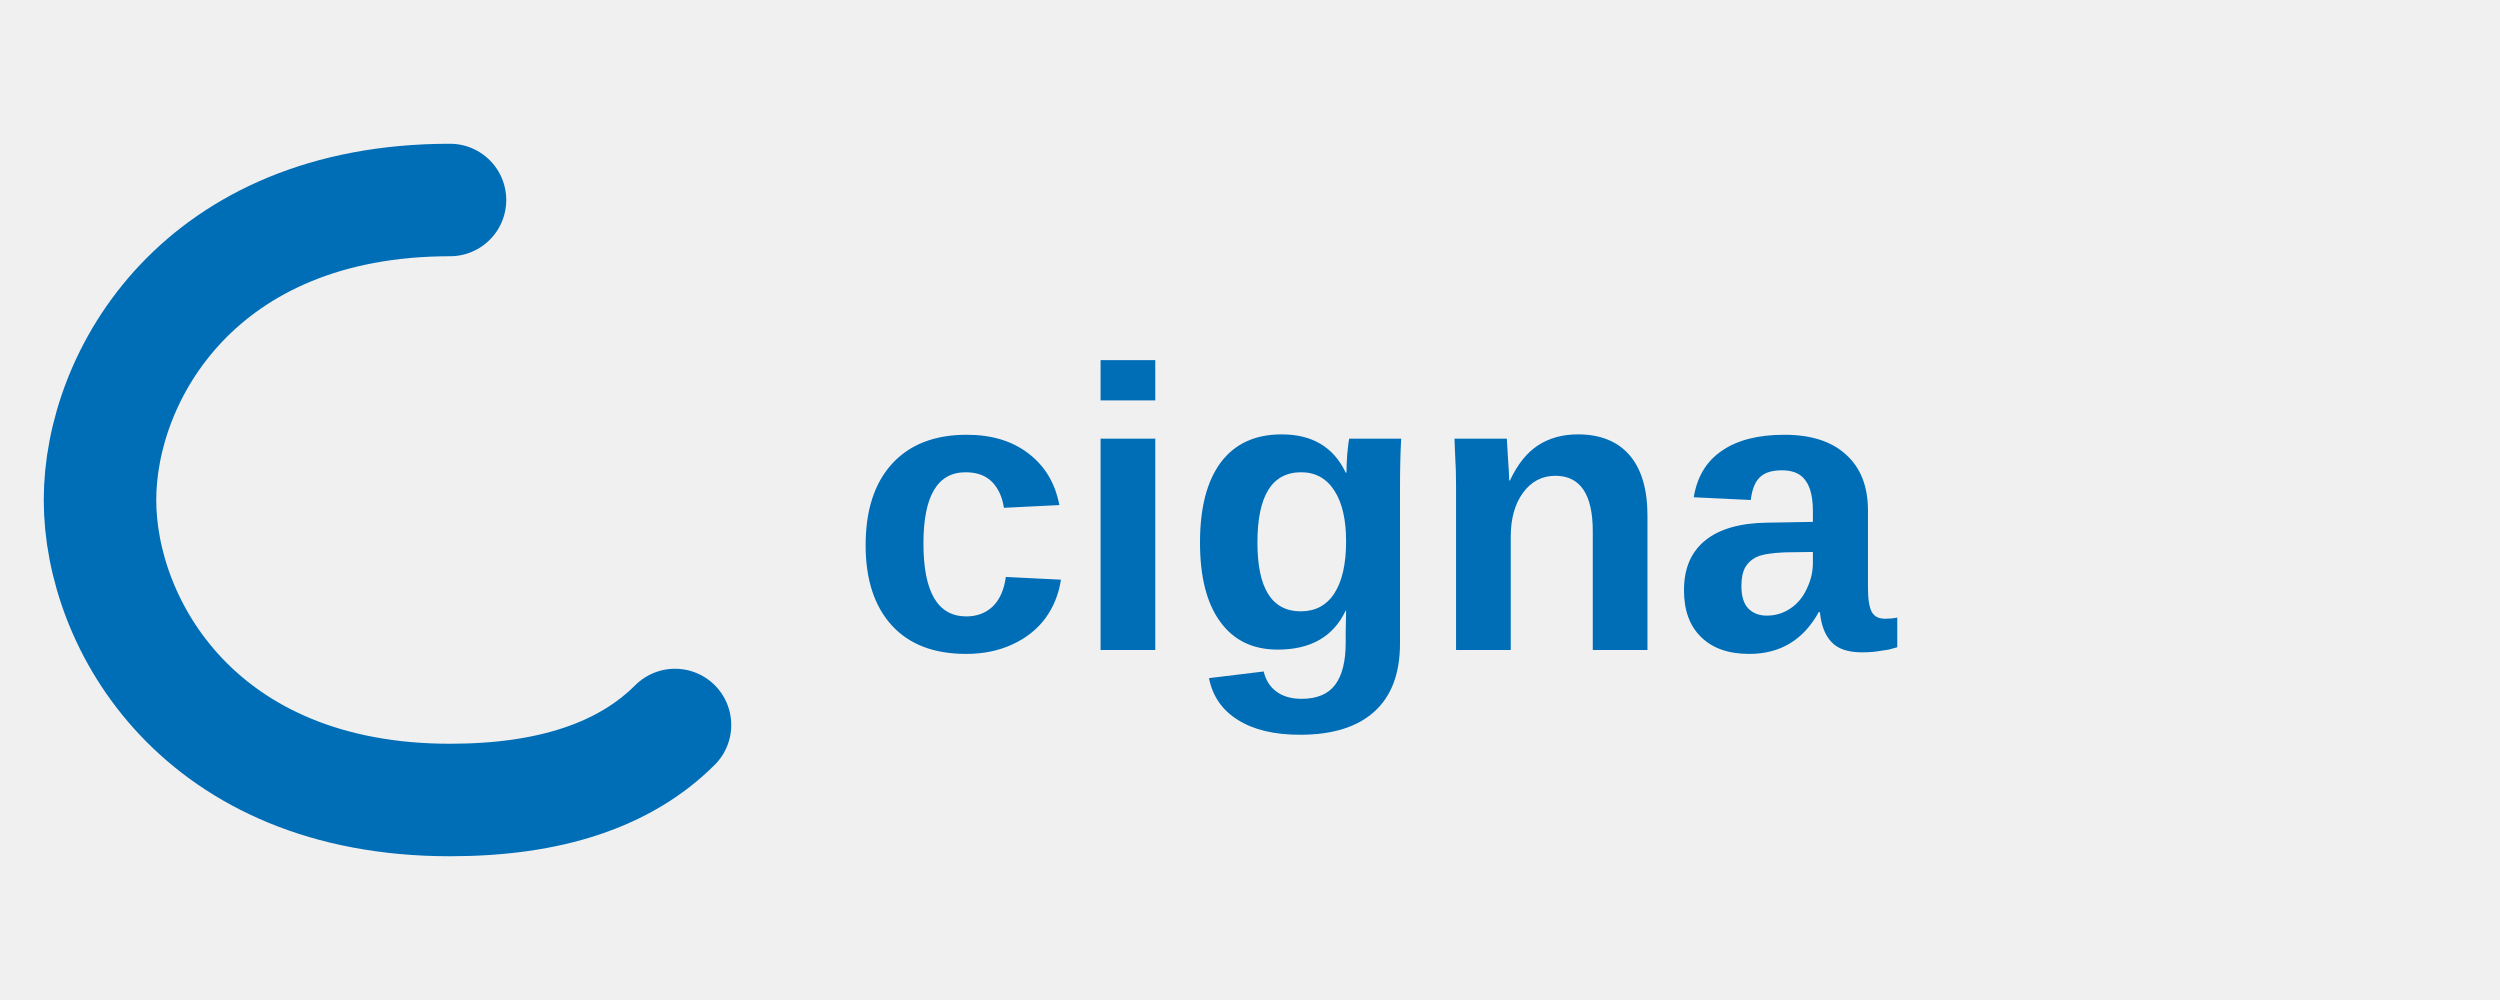
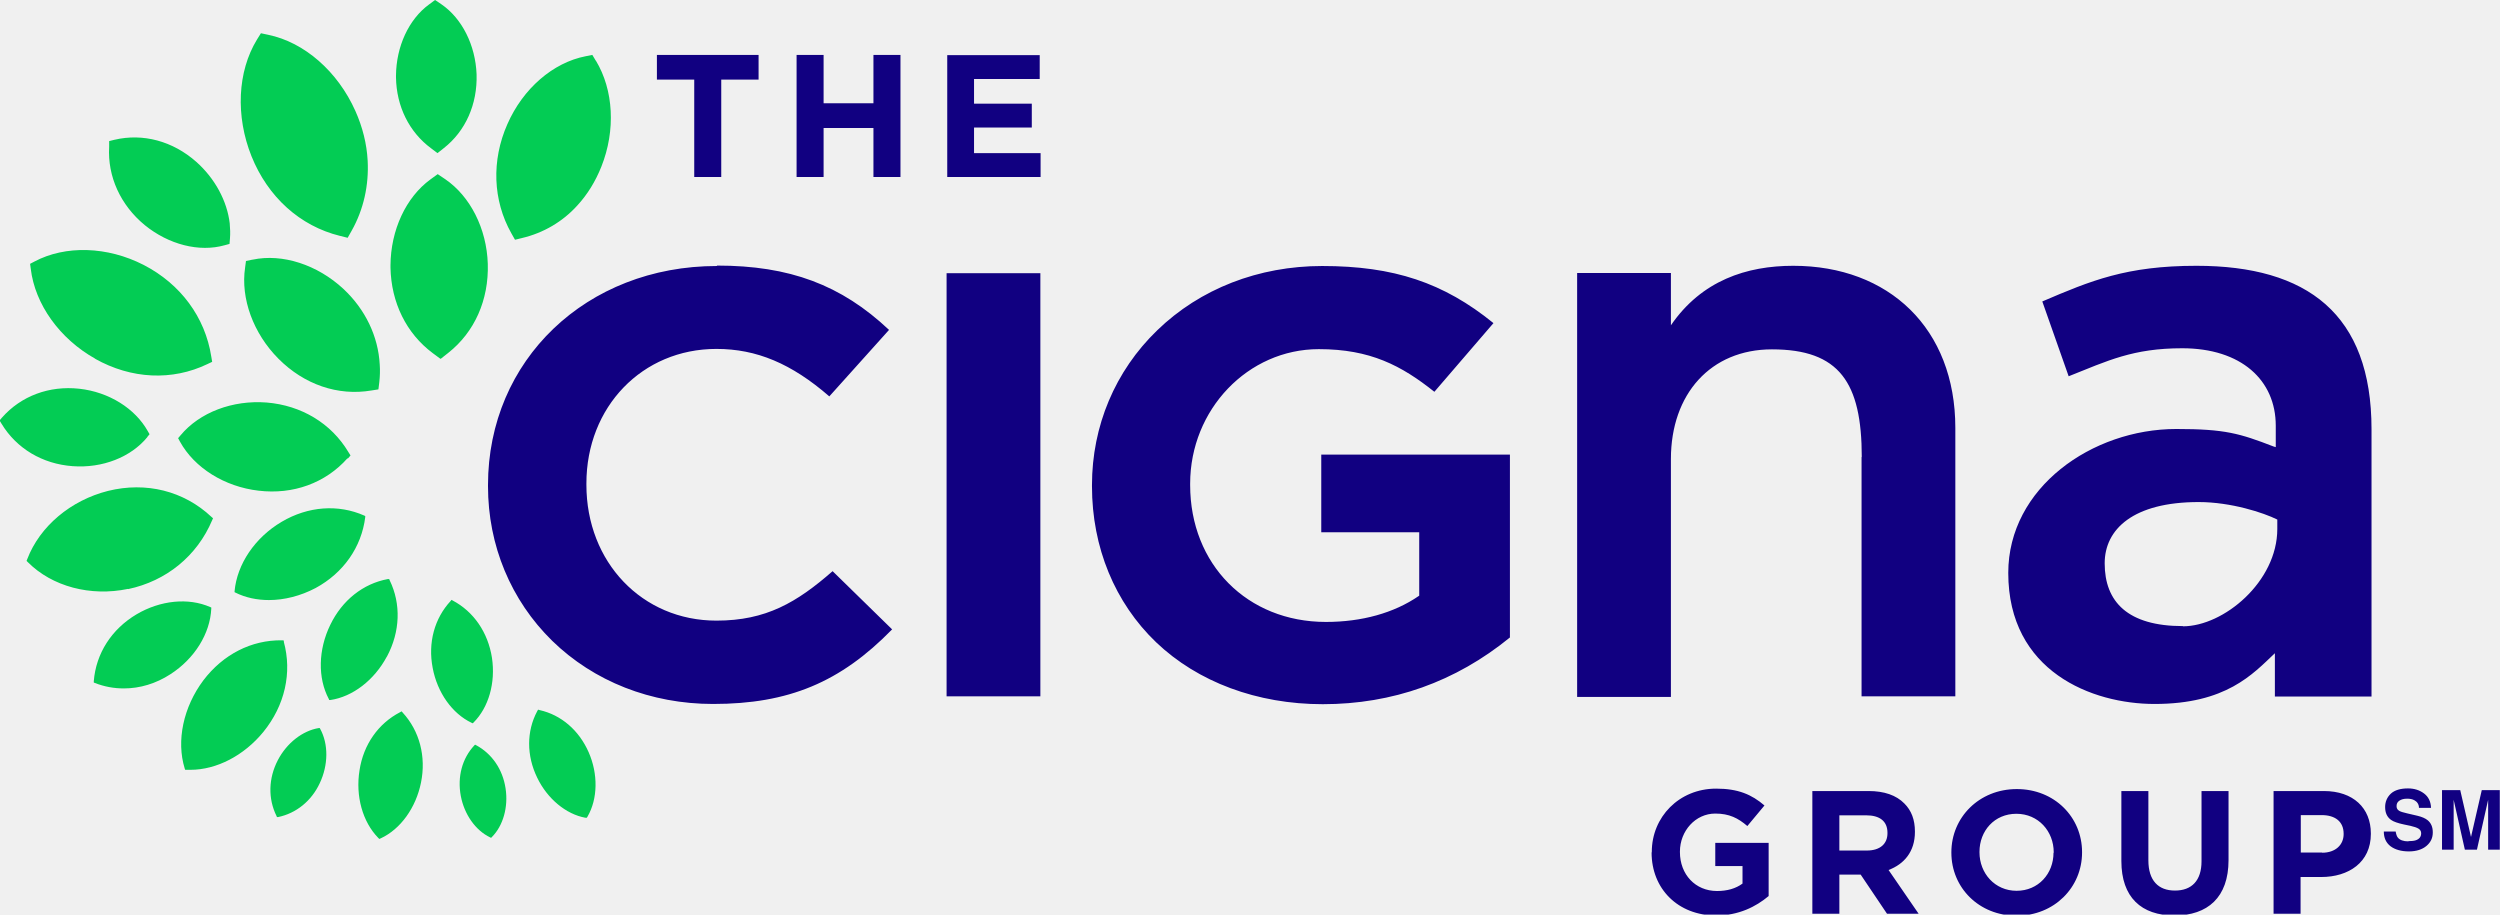
- <svg xmlns="http://www.w3.org/2000/svg" viewBox="0 0 100 40" fill="none">
-   <path d="M18 8 C8 8 4 15 4 20 C4 25 8 32 18 32 C22 32 25 31 27 29" stroke="#006DB7" stroke-width="4.5" fill="none" stroke-linecap="round" />
-   <text x="34" y="26" font-family="Arial,Helvetica,sans-serif" font-size="16" font-weight="700" fill="#006DB7">cigna</text>
+ <svg xmlns="http://www.w3.org/2000/svg" width="164" height="60" viewBox="0 0 164 60" fill="none">
+   <g clip-path="url(#clip0_2130_6979)">
+     <path d="M47.04 17.422C51.795 17.422 55.181 18.684 58.321 21.641L54.403 26.003C51.924 23.851 49.634 22.889 46.997 22.889C42.127 22.889 38.468 26.692 38.468 31.715V31.801C38.468 36.881 42.127 40.713 46.997 40.713C50.253 40.713 52.27 39.522 54.619 37.469L58.523 41.287C55.137 44.76 51.723 46.18 46.781 46.18C42.704 46.18 38.958 44.702 36.22 42.033C33.512 39.378 32.013 35.776 32.013 31.901V31.815C32.013 23.621 38.468 17.45 47.026 17.45M62.096 17.924H68.248V45.678H62.096V17.91V17.924ZM86.733 17.45C91.43 17.45 94.7 18.541 97.971 21.196L94.095 25.702C91.934 23.98 89.888 22.904 86.517 22.904C81.863 22.904 78.074 26.864 78.074 31.729V31.815C78.074 37.025 81.82 40.799 86.978 40.799C89.341 40.799 91.444 40.211 93.058 39.105L93.101 39.077V34.915H86.675V29.821H99.051V41.818C95.478 44.731 91.343 46.195 86.776 46.195C82.468 46.195 78.578 44.745 75.841 42.133C73.132 39.536 71.634 35.905 71.634 31.901V31.815C71.634 27.955 73.147 24.339 75.913 21.669C78.722 18.943 82.569 17.45 86.733 17.45ZM122.132 29.993C122.132 25.085 120.662 22.918 116.239 22.918C112.22 22.918 109.612 25.846 109.612 30.108V45.721H103.46V17.91H109.612V21.339C111.629 18.398 114.582 17.436 117.637 17.436C123.904 17.436 128.27 21.54 128.27 28.07V45.678H122.118V29.964L122.132 29.993ZM142.763 28.142C137.245 28.142 131.742 31.988 131.742 37.584C131.742 44.056 137.245 46.18 141.337 46.18C146.034 46.18 147.777 44.229 149.232 42.851V45.692H155.572V28.156C155.572 20.593 151.35 17.436 144.089 17.436C139.493 17.436 137.159 18.412 133.975 19.775L135.704 24.683C138.268 23.664 139.925 22.846 143.152 22.846C147.028 22.846 149.29 24.941 149.29 27.926V29.333L149.146 29.29C146.913 28.429 145.962 28.142 142.763 28.142ZM143.196 41.072C139.579 41.072 138.067 39.479 138.067 36.953C138.067 34.714 139.94 32.935 144.233 32.935C146.365 32.935 148.498 33.638 149.391 34.083V34.7C149.391 38.158 145.875 41.086 143.196 41.086M108.358 55.91V55.881C108.358 53.6 110.145 51.734 112.58 51.734C114.021 51.734 114.914 52.121 115.749 52.839L114.626 54.188C114.021 53.671 113.444 53.37 112.522 53.37C111.226 53.37 110.203 54.504 110.203 55.867V55.896C110.203 57.359 111.211 58.45 112.637 58.45C113.3 58.45 113.862 58.292 114.309 57.962V56.814H112.522V55.293H116.023V58.78C115.188 59.483 114.049 60.057 112.58 60.057C110.073 60.057 108.344 58.307 108.344 55.924M118.89 51.892H122.579C123.602 51.892 124.394 52.165 124.927 52.71C125.388 53.169 125.619 53.772 125.619 54.547V54.575C125.619 55.867 124.913 56.685 123.89 57.072L125.863 59.943H123.789L122.06 57.374H120.662V59.943H118.89V51.906V51.892ZM122.463 55.795C123.342 55.795 123.818 55.35 123.818 54.662V54.633C123.818 53.858 123.299 53.485 122.42 53.485H120.662V55.795H122.463ZM128.01 55.939V55.91C128.01 53.628 129.826 51.763 132.304 51.763C134.782 51.763 136.583 53.614 136.583 55.896V55.924C136.583 58.206 134.767 60.072 132.289 60.072C129.811 60.072 128.01 58.221 128.01 55.939ZM134.724 55.939V55.91C134.724 54.532 133.716 53.384 132.275 53.384C130.834 53.384 129.854 54.504 129.854 55.881V55.91C129.854 57.288 130.863 58.436 132.289 58.436C133.716 58.436 134.71 57.316 134.71 55.939M139.162 56.484V51.892H140.934V56.441C140.934 57.761 141.582 58.421 142.677 58.421C143.772 58.421 144.42 57.776 144.42 56.498V51.892H146.192V56.427C146.192 58.866 144.824 60.057 142.648 60.057C140.473 60.057 139.162 58.866 139.162 56.484ZM149.146 51.892H152.445C154.376 51.892 155.528 53.011 155.528 54.676V54.705C155.528 56.57 154.073 57.532 152.272 57.532H150.918V59.943H149.146V51.906V51.892ZM152.33 55.939C153.223 55.939 153.742 55.408 153.742 54.719V54.69C153.742 53.901 153.194 53.471 152.301 53.471H150.932V55.924H152.344L152.33 55.939ZM45.542 5.224H43.093V3.602H49.763V5.224H47.314V11.61H45.542V5.224ZM52.256 11.61H54.028V8.395H57.298V11.61H59.071V3.602H57.298V6.774H54.028V3.602H52.256V11.61ZM62.139 11.61H68.263V10.045H63.897V8.366H67.686V6.802H63.897V5.181H68.205V3.616H62.139V11.624V11.61ZM158.006 55.178C158.194 55.178 158.352 55.164 158.482 55.121C158.712 55.035 158.828 54.891 158.828 54.662C158.828 54.532 158.77 54.432 158.655 54.36C158.54 54.288 158.367 54.231 158.122 54.174L157.704 54.087C157.301 54.001 157.012 53.901 156.854 53.786C156.595 53.6 156.465 53.327 156.465 52.94C156.465 52.595 156.595 52.294 156.839 52.064C157.084 51.834 157.473 51.72 157.963 51.72C158.381 51.72 158.727 51.834 159.015 52.05C159.303 52.265 159.462 52.581 159.476 52.997H158.684C158.684 52.767 158.568 52.595 158.381 52.495C158.251 52.423 158.093 52.394 157.906 52.394C157.69 52.394 157.531 52.437 157.401 52.523C157.272 52.609 157.214 52.724 157.214 52.882C157.214 53.026 157.272 53.126 157.401 53.198C157.473 53.241 157.646 53.298 157.906 53.356L158.583 53.514C158.885 53.585 159.101 53.686 159.246 53.8C159.476 53.987 159.591 54.245 159.591 54.604C159.591 54.963 159.462 55.25 159.174 55.494C158.9 55.724 158.511 55.853 158.021 55.853C157.531 55.853 157.113 55.738 156.811 55.508C156.523 55.279 156.378 54.963 156.378 54.547H157.156C157.185 54.719 157.228 54.862 157.301 54.949C157.43 55.106 157.661 55.193 157.978 55.193L158.006 55.178ZM160.96 55.738H160.196V51.834H161.392L162.098 54.906L162.804 51.834H163.986V55.738H163.222V53.097C163.222 53.026 163.222 52.911 163.222 52.782C163.222 52.653 163.222 52.538 163.222 52.466L162.487 55.738H161.695L160.96 52.466C160.96 52.538 160.96 52.653 160.96 52.782C160.96 52.925 160.96 53.026 160.96 53.097V55.738Z" fill="#110081" />
+     <path d="M8.4 38.632C5.936 39.148 3.415 38.474 1.83 36.881L1.743 36.795L1.787 36.68C2.608 34.528 4.639 32.82 7.088 32.203C9.581 31.586 12.059 32.203 13.874 33.91L13.975 33.997L13.918 34.126C12.924 36.479 10.906 38.115 8.4 38.646M22.821 30.079L22.994 29.878L22.85 29.648C21.726 27.768 19.767 26.592 17.491 26.405C15.258 26.233 13.096 27.051 11.843 28.558L11.684 28.744L11.8 28.96C12.751 30.696 14.739 31.93 16.958 32.188C19.234 32.461 21.352 31.686 22.793 30.065M9.667 28.658L9.811 28.486L9.696 28.285C8.861 26.793 7.146 25.716 5.201 25.501C3.227 25.286 1.383 25.975 0.13 27.395L-0.029 27.582L0.101 27.797C1.081 29.419 2.781 30.438 4.769 30.581C6.714 30.725 8.587 29.993 9.667 28.673M6.238 23.535C8.616 24.87 11.295 24.999 13.615 23.88L13.918 23.736L13.86 23.392C13.457 20.808 11.843 18.627 9.422 17.379C7.045 16.159 4.293 16.073 2.248 17.163L1.974 17.307L2.017 17.623C2.291 19.962 3.919 22.229 6.253 23.535M16.554 17.034L16.136 17.12L16.079 17.551C15.776 19.574 16.612 21.87 18.269 23.535C19.954 25.228 22.173 25.989 24.363 25.616L24.824 25.544L24.882 25.071C24.925 24.683 24.939 24.296 24.91 23.908C24.81 22.071 23.974 20.306 22.533 18.957C20.819 17.364 18.528 16.618 16.569 17.034M9.495 14.767C11.065 16.044 13.068 16.561 14.739 16.087L15.056 16.001L15.085 15.656C15.113 15.326 15.099 14.982 15.07 14.652C14.897 13.188 14.105 11.71 12.88 10.62C11.339 9.256 9.379 8.725 7.506 9.17L7.161 9.256V9.629C7.045 11.581 7.91 13.461 9.495 14.767ZM22.288 15.47L22.807 15.599L23.066 15.14C23.859 13.734 24.204 12.141 24.118 10.533C24.06 9.443 23.787 8.338 23.311 7.276C22.159 4.693 19.969 2.77 17.591 2.282L17.116 2.181L16.857 2.597C15.575 4.693 15.445 7.62 16.497 10.246C17.577 12.93 19.681 14.824 22.288 15.47ZM39.087 3.989L38.857 3.602L38.425 3.688C36.278 4.104 34.304 5.812 33.281 8.151C32.23 10.533 32.33 13.145 33.541 15.298L33.785 15.728L34.246 15.614C35.644 15.283 36.898 14.552 37.863 13.49C38.526 12.772 39.059 11.911 39.448 10.935C40.398 8.553 40.254 5.898 39.087 3.975M17.635 39.364C18.658 39.364 19.724 39.091 20.703 38.575C22.533 37.584 23.715 35.891 23.96 33.925V33.853L23.902 33.824C22.188 33.064 20.214 33.207 18.485 34.226C16.727 35.26 15.546 37.01 15.387 38.79V38.847L15.445 38.876C16.108 39.206 16.857 39.364 17.649 39.364M18.629 42.09L18.6 42.004H18.499C16.497 41.976 14.638 42.923 13.341 44.63C12.03 46.381 11.555 48.591 12.117 50.414L12.146 50.5H12.232C12.318 50.5 12.405 50.5 12.491 50.5C14.206 50.5 16.007 49.567 17.274 48.017C18.686 46.281 19.176 44.128 18.614 42.09M26.337 46.668L26.236 46.726C24.824 47.458 23.844 48.835 23.585 50.529C23.311 52.222 23.787 53.915 24.81 54.963L24.882 55.035L24.983 54.992C26.279 54.389 27.288 52.983 27.619 51.332C27.965 49.624 27.518 47.946 26.423 46.754L26.351 46.668H26.337ZM35.399 46.582L35.298 46.553L35.241 46.654C34.535 47.974 34.535 49.567 35.241 51.017C35.903 52.394 37.128 53.413 38.396 53.643H38.497L38.54 53.571C39.217 52.408 39.246 50.773 38.612 49.337C37.978 47.902 36.811 46.898 35.399 46.582ZM13.86 39.923V39.852L13.788 39.823C12.362 39.192 10.517 39.378 8.961 40.297C7.319 41.272 6.296 42.865 6.152 44.688V44.774L6.224 44.803C6.844 45.047 7.477 45.161 8.126 45.161C9.178 45.161 10.229 44.846 11.18 44.229C12.765 43.21 13.788 41.559 13.86 39.923ZM25.386 43.066C26.25 41.445 26.322 39.622 25.559 38.058L25.53 37.986H25.444C23.816 38.288 22.447 39.378 21.669 40.985C20.876 42.607 20.833 44.473 21.568 45.85L21.597 45.922H21.669C23.138 45.707 24.55 44.616 25.372 43.081M20.992 47.759H20.92C19.854 47.931 18.816 48.735 18.225 49.868C17.606 51.06 17.577 52.394 18.139 53.528L18.168 53.6H18.24C19.421 53.356 20.43 52.552 20.977 51.375C21.539 50.184 21.554 48.821 21.006 47.816L20.977 47.759H20.992ZM28.282 9.73L28.7 10.045L29.117 9.715C30.544 8.596 31.322 6.831 31.264 4.879C31.192 2.971 30.313 1.205 28.945 0.273L28.541 0L28.152 0.287C26.812 1.263 25.991 3.057 25.977 4.965C25.977 5.008 25.977 5.051 25.977 5.08C26.006 6.974 26.841 8.668 28.282 9.73ZM28.916 23.535L29.406 23.148C31.134 21.784 32.071 19.675 31.999 17.307C31.927 14.996 30.846 12.873 29.204 11.753L28.714 11.423L28.239 11.768C26.625 12.944 25.631 15.097 25.616 17.407C25.616 17.45 25.616 17.508 25.616 17.551C25.66 19.847 26.654 21.87 28.383 23.162L28.887 23.535H28.916ZM31.005 47.458L31.062 47.4C32.057 46.41 32.518 44.788 32.273 43.152C32.013 41.488 31.077 40.124 29.694 39.392L29.622 39.349L29.564 39.421C28.498 40.569 28.066 42.162 28.383 43.812C28.685 45.434 29.665 46.812 30.933 47.414L31.005 47.443V47.458ZM31.221 48.878L31.163 48.85L31.12 48.893C30.313 49.754 29.996 50.959 30.227 52.208C30.457 53.427 31.192 54.475 32.157 54.934L32.215 54.963L32.258 54.92C33.008 54.174 33.353 52.94 33.166 51.72C32.979 50.471 32.273 49.438 31.221 48.878Z" fill="#03CC54" />
+   </g>
+   <defs>
+     <clipPath id="clip0_2130_6979">
+       <rect width="164" height="60" fill="white" />
+     </clipPath>
+   </defs>
</svg>
